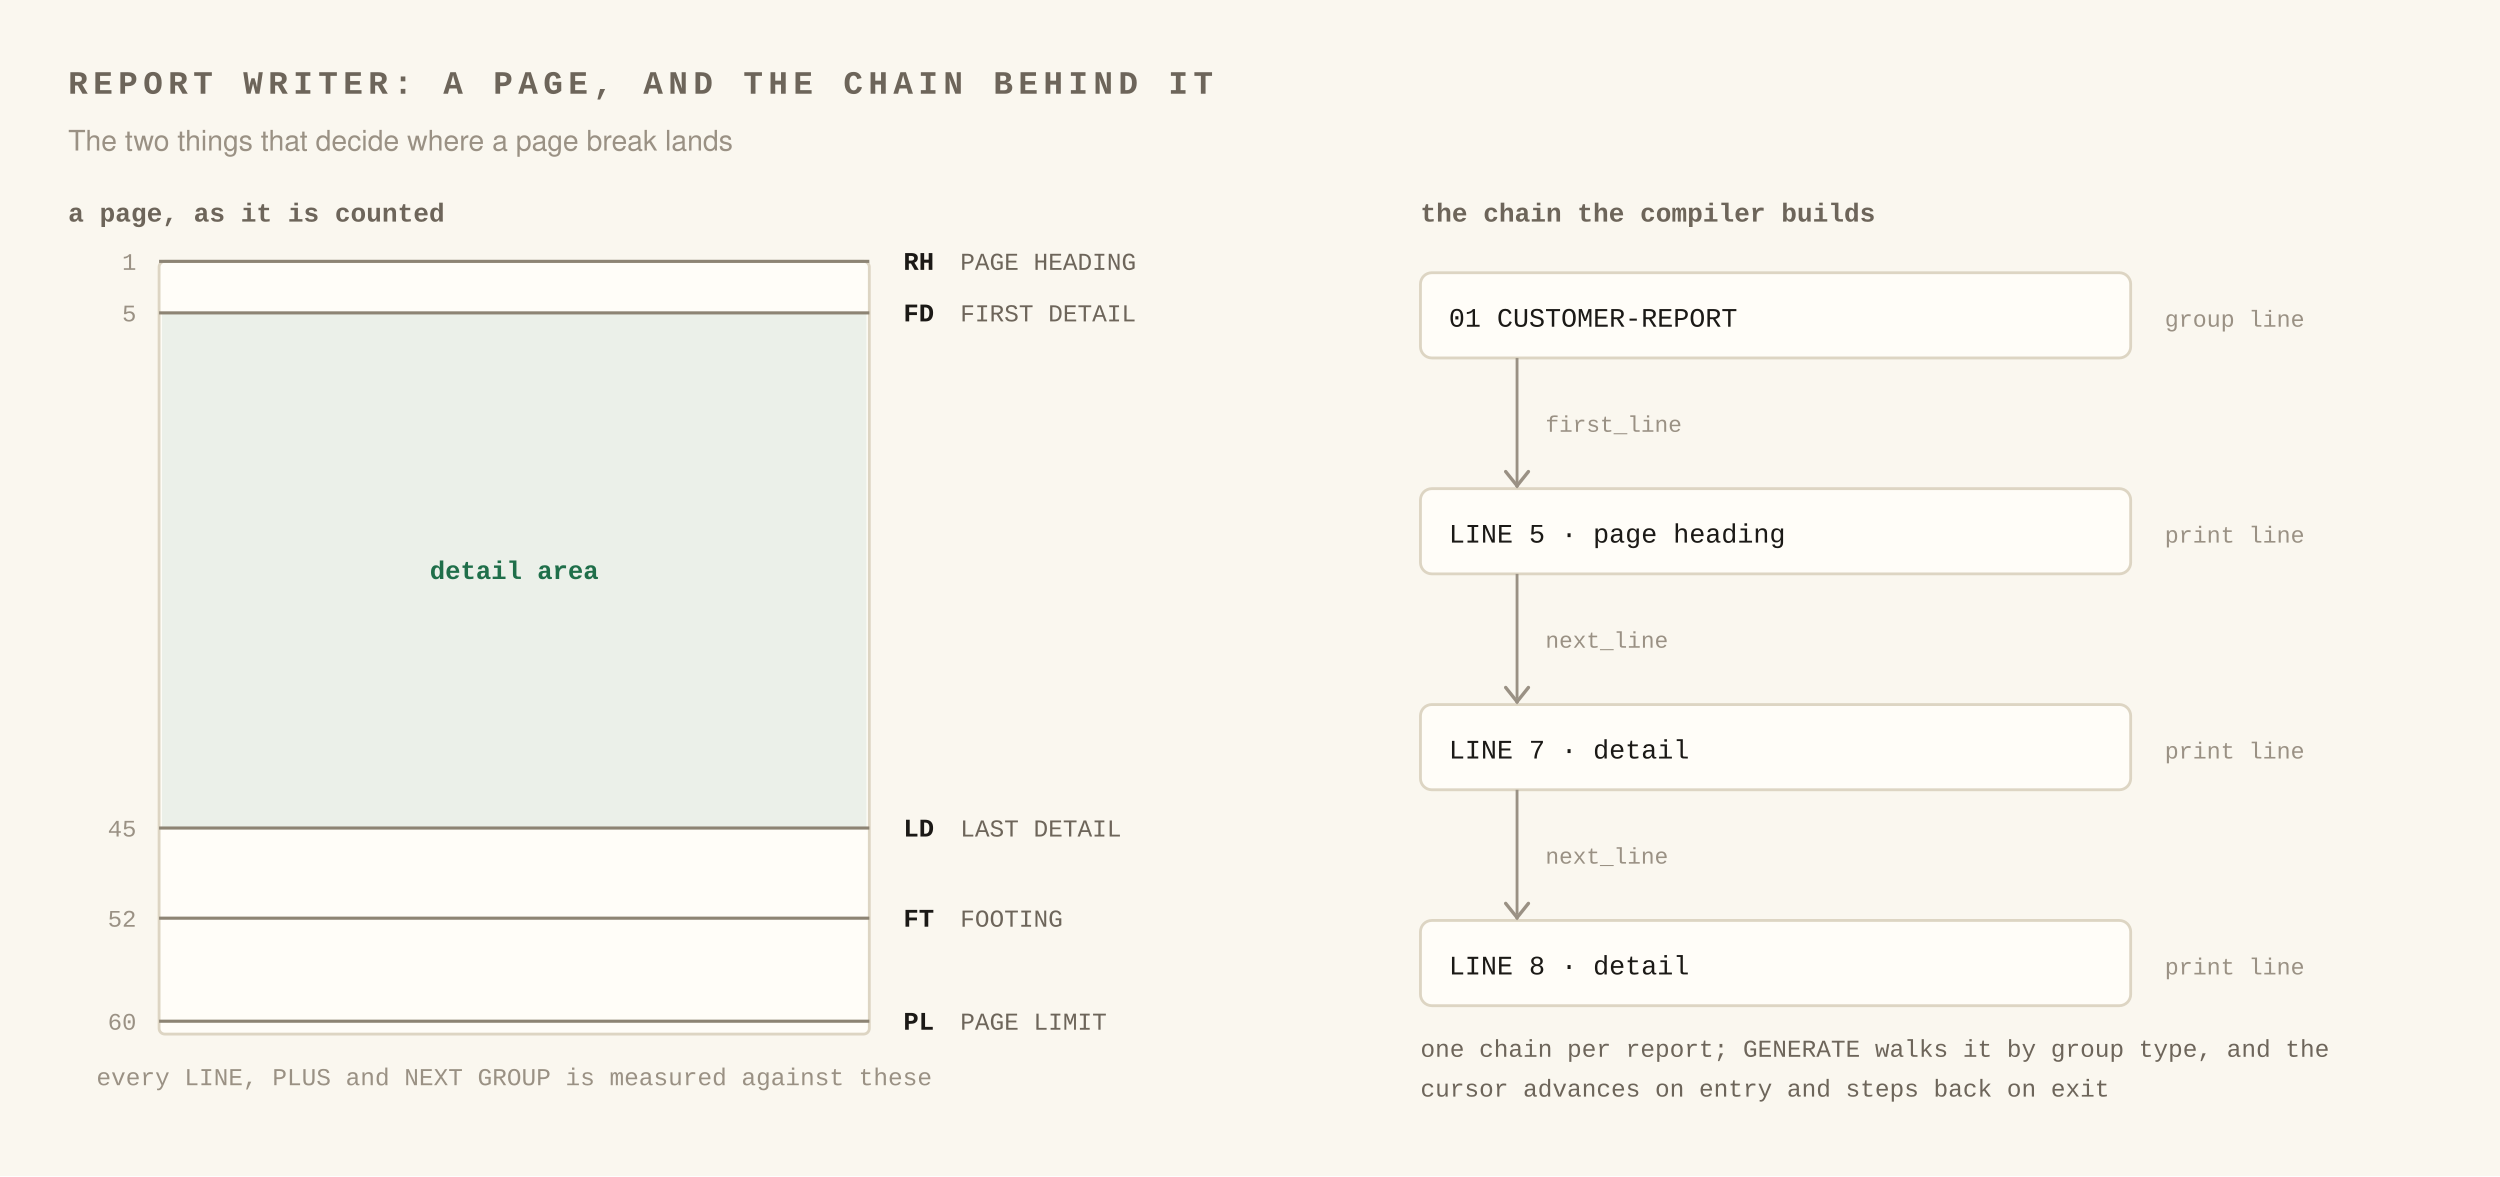
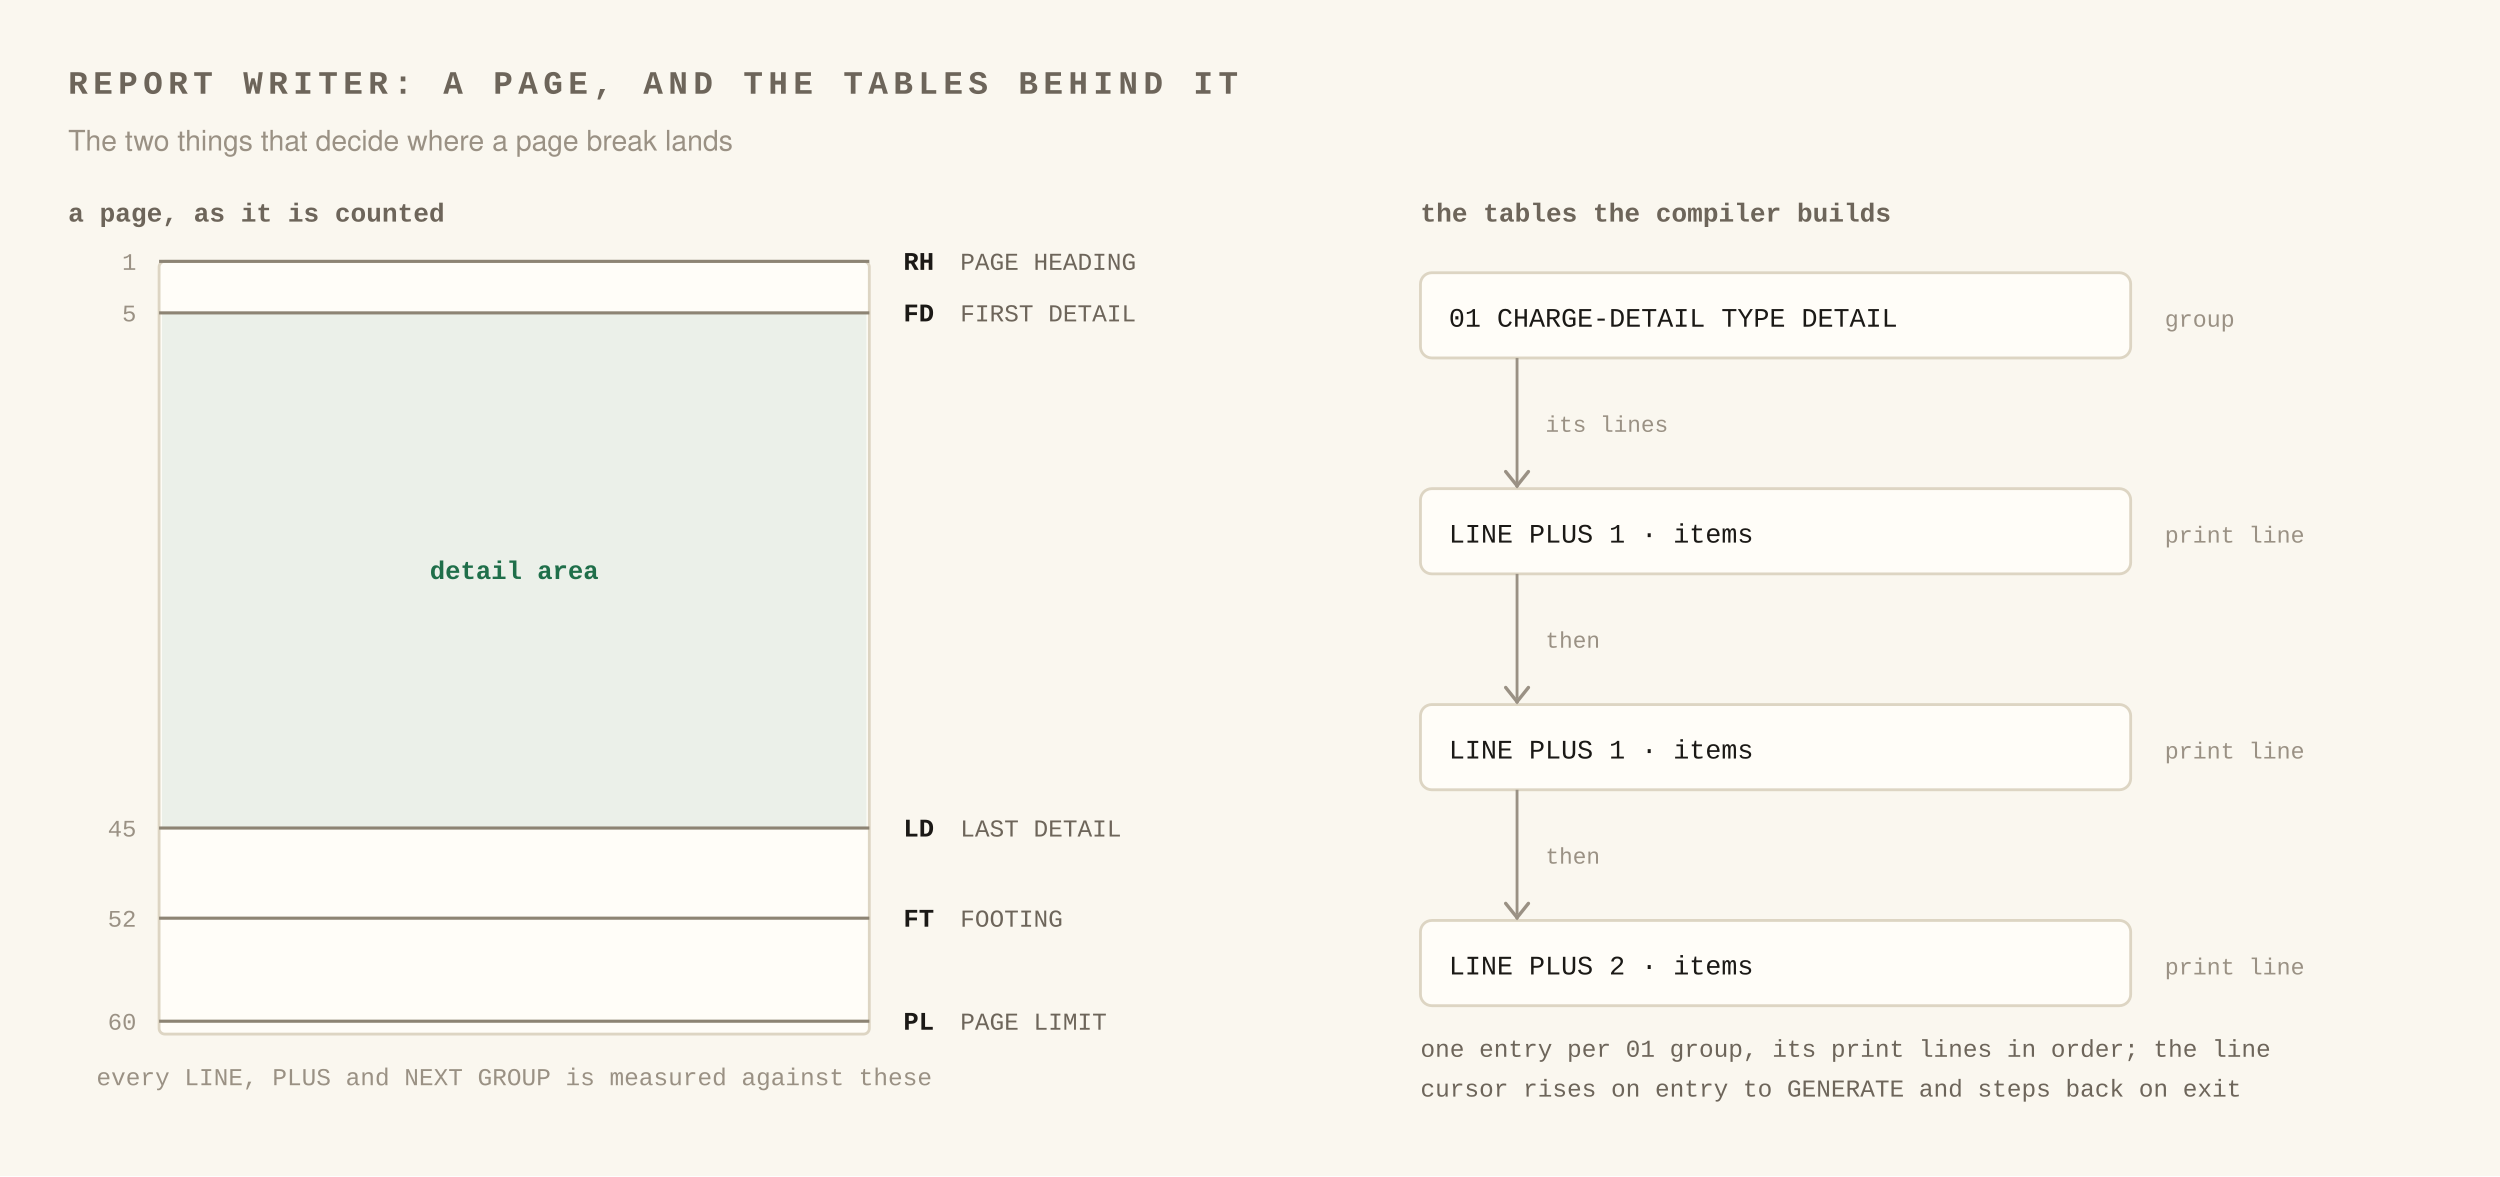
<svg xmlns="http://www.w3.org/2000/svg" width="880" height="414" viewBox="0 0 880 414" role="img">
  <rect x="0" y="0" width="880" height="414" fill="#faf7ef" />
-   <text x="24" y="33" font-family="ui-monospace, SFMono-Regular, 'SF Mono', Menlo, Consolas, 'Liberation Mono', monospace" font-size="11.5" fill="#6d655a" text-anchor="start" font-weight="600" letter-spacing="1.9">REPORT WRITER: A PAGE, AND THE CHAIN BEHIND IT</text>
+   <text x="24" y="33" font-family="ui-monospace, SFMono-Regular, 'SF Mono', Menlo, Consolas, 'Liberation Mono', monospace" font-size="11.5" fill="#6d655a" text-anchor="start" font-weight="600" letter-spacing="1.9">REPORT WRITER: A PAGE, AND THE TABLES BEHIND IT</text>
  <text x="24" y="53" font-family="-apple-system, BlinkMacSystemFont, 'Segoe UI', Helvetica, Arial, sans-serif" font-size="10" fill="#9a9184" text-anchor="start" font-weight="normal">The two things that decide where a page break lands</text>
  <text x="24" y="78" font-family="ui-monospace, SFMono-Regular, 'SF Mono', Menlo, Consolas, 'Liberation Mono', monospace" font-size="9.2" fill="#6d655a" text-anchor="start" font-weight="600">a page, as it is counted</text>
  <rect x="56" y="92" width="250" height="272" rx="2" fill="#fffdf8" stroke="#ddd5c3" stroke-width="1" />
  <rect x="57" y="110.1" width="248" height="181.3" fill="#1f6f4a" opacity="0.09" />
  <line x1="56" y1="92.0" x2="306" y2="92.0" stroke="#8d8474" stroke-width="1.1" />
  <text x="48" y="95.0" font-family="ui-monospace, SFMono-Regular, 'SF Mono', Menlo, Consolas, 'Liberation Mono', monospace" font-size="8.4" fill="#9a9184" text-anchor="end" font-weight="normal">1</text>
  <text x="318" y="95.0" font-family="ui-monospace, SFMono-Regular, 'SF Mono', Menlo, Consolas, 'Liberation Mono', monospace" font-size="9" fill="#1b1916" text-anchor="start" font-weight="600">RH</text>
  <text x="338" y="95.0" font-family="ui-monospace, SFMono-Regular, 'SF Mono', Menlo, Consolas, 'Liberation Mono', monospace" font-size="8.6" fill="#6d655a" text-anchor="start" font-weight="normal">PAGE HEADING</text>
  <line x1="56" y1="110.133" x2="306" y2="110.133" stroke="#8d8474" stroke-width="1.1" />
  <text x="48" y="113.133" font-family="ui-monospace, SFMono-Regular, 'SF Mono', Menlo, Consolas, 'Liberation Mono', monospace" font-size="8.4" fill="#9a9184" text-anchor="end" font-weight="normal">5</text>
  <text x="318" y="113.133" font-family="ui-monospace, SFMono-Regular, 'SF Mono', Menlo, Consolas, 'Liberation Mono', monospace" font-size="9" fill="#1b1916" text-anchor="start" font-weight="600">FD</text>
  <text x="338" y="113.133" font-family="ui-monospace, SFMono-Regular, 'SF Mono', Menlo, Consolas, 'Liberation Mono', monospace" font-size="8.6" fill="#6d655a" text-anchor="start" font-weight="normal">FIRST DETAIL</text>
  <line x1="56" y1="291.467" x2="306" y2="291.467" stroke="#8d8474" stroke-width="1.1" />
  <text x="48" y="294.467" font-family="ui-monospace, SFMono-Regular, 'SF Mono', Menlo, Consolas, 'Liberation Mono', monospace" font-size="8.4" fill="#9a9184" text-anchor="end" font-weight="normal">45</text>
  <text x="318" y="294.467" font-family="ui-monospace, SFMono-Regular, 'SF Mono', Menlo, Consolas, 'Liberation Mono', monospace" font-size="9" fill="#1b1916" text-anchor="start" font-weight="600">LD</text>
  <text x="338" y="294.467" font-family="ui-monospace, SFMono-Regular, 'SF Mono', Menlo, Consolas, 'Liberation Mono', monospace" font-size="8.6" fill="#6d655a" text-anchor="start" font-weight="normal">LAST DETAIL</text>
  <line x1="56" y1="323.2" x2="306" y2="323.2" stroke="#8d8474" stroke-width="1.1" />
  <text x="48" y="326.2" font-family="ui-monospace, SFMono-Regular, 'SF Mono', Menlo, Consolas, 'Liberation Mono', monospace" font-size="8.4" fill="#9a9184" text-anchor="end" font-weight="normal">52</text>
  <text x="318" y="326.2" font-family="ui-monospace, SFMono-Regular, 'SF Mono', Menlo, Consolas, 'Liberation Mono', monospace" font-size="9" fill="#1b1916" text-anchor="start" font-weight="600">FT</text>
  <text x="338" y="326.2" font-family="ui-monospace, SFMono-Regular, 'SF Mono', Menlo, Consolas, 'Liberation Mono', monospace" font-size="8.6" fill="#6d655a" text-anchor="start" font-weight="normal">FOOTING</text>
  <line x1="56" y1="359.467" x2="306" y2="359.467" stroke="#8d8474" stroke-width="1.1" />
  <text x="48" y="362.467" font-family="ui-monospace, SFMono-Regular, 'SF Mono', Menlo, Consolas, 'Liberation Mono', monospace" font-size="8.4" fill="#9a9184" text-anchor="end" font-weight="normal">60</text>
  <text x="318" y="362.467" font-family="ui-monospace, SFMono-Regular, 'SF Mono', Menlo, Consolas, 'Liberation Mono', monospace" font-size="9" fill="#1b1916" text-anchor="start" font-weight="600">PL</text>
  <text x="338" y="362.467" font-family="ui-monospace, SFMono-Regular, 'SF Mono', Menlo, Consolas, 'Liberation Mono', monospace" font-size="8.6" fill="#6d655a" text-anchor="start" font-weight="normal">PAGE LIMIT</text>
  <text x="181.0" y="203.8" font-family="ui-monospace, SFMono-Regular, 'SF Mono', Menlo, Consolas, 'Liberation Mono', monospace" font-size="9" fill="#1f6f4a" text-anchor="middle" font-weight="600">detail area</text>
  <text x="181.0" y="382" font-family="ui-monospace, SFMono-Regular, 'SF Mono', Menlo, Consolas, 'Liberation Mono', monospace" font-size="8.6" fill="#9a9184" text-anchor="middle" font-weight="normal">every LINE, PLUS and NEXT GROUP is measured against these</text>
-   <text x="500" y="78" font-family="ui-monospace, SFMono-Regular, 'SF Mono', Menlo, Consolas, 'Liberation Mono', monospace" font-size="9.2" fill="#6d655a" text-anchor="start" font-weight="600">the chain the compiler builds</text>
+   <text x="500" y="78" font-family="ui-monospace, SFMono-Regular, 'SF Mono', Menlo, Consolas, 'Liberation Mono', monospace" font-size="9.2" fill="#6d655a" text-anchor="start" font-weight="600">the tables the compiler builds</text>
  <rect x="500" y="96" width="250" height="30" rx="4" fill="#fffdf8" stroke="#ddd5c3" stroke-width="1" />
-   <text x="510" y="115" font-family="ui-monospace, SFMono-Regular, 'SF Mono', Menlo, Consolas, 'Liberation Mono', monospace" font-size="9.4" fill="#1b1916" text-anchor="start" font-weight="normal">01 CUSTOMER-REPORT</text>
-   <text x="762" y="115" font-family="ui-monospace, SFMono-Regular, 'SF Mono', Menlo, Consolas, 'Liberation Mono', monospace" font-size="8.2" fill="#9a9184" text-anchor="start" font-weight="normal">group line</text>
+   <text x="510" y="115" font-family="ui-monospace, SFMono-Regular, 'SF Mono', Menlo, Consolas, 'Liberation Mono', monospace" font-size="9.4" fill="#1b1916" text-anchor="start" font-weight="normal">01 CHARGE-DETAIL TYPE DETAIL</text>
+   <text x="762" y="115" font-family="ui-monospace, SFMono-Regular, 'SF Mono', Menlo, Consolas, 'Liberation Mono', monospace" font-size="8.2" fill="#9a9184" text-anchor="start" font-weight="normal">group</text>
  <rect x="500" y="172" width="250" height="30" rx="4" fill="#fffdf8" stroke="#ddd5c3" stroke-width="1" />
-   <text x="510" y="191" font-family="ui-monospace, SFMono-Regular, 'SF Mono', Menlo, Consolas, 'Liberation Mono', monospace" font-size="9.4" fill="#1b1916" text-anchor="start" font-weight="normal">LINE 5  ·  page heading</text>
+   <text x="510" y="191" font-family="ui-monospace, SFMono-Regular, 'SF Mono', Menlo, Consolas, 'Liberation Mono', monospace" font-size="9.4" fill="#1b1916" text-anchor="start" font-weight="normal">LINE PLUS 1  ·  items</text>
  <text x="762" y="191" font-family="ui-monospace, SFMono-Regular, 'SF Mono', Menlo, Consolas, 'Liberation Mono', monospace" font-size="8.2" fill="#9a9184" text-anchor="start" font-weight="normal">print line</text>
  <rect x="500" y="248" width="250" height="30" rx="4" fill="#fffdf8" stroke="#ddd5c3" stroke-width="1" />
-   <text x="510" y="267" font-family="ui-monospace, SFMono-Regular, 'SF Mono', Menlo, Consolas, 'Liberation Mono', monospace" font-size="9.4" fill="#1b1916" text-anchor="start" font-weight="normal">LINE 7  ·  detail</text>
+   <text x="510" y="267" font-family="ui-monospace, SFMono-Regular, 'SF Mono', Menlo, Consolas, 'Liberation Mono', monospace" font-size="9.4" fill="#1b1916" text-anchor="start" font-weight="normal">LINE PLUS 1  ·  items</text>
  <text x="762" y="267" font-family="ui-monospace, SFMono-Regular, 'SF Mono', Menlo, Consolas, 'Liberation Mono', monospace" font-size="8.2" fill="#9a9184" text-anchor="start" font-weight="normal">print line</text>
  <rect x="500" y="324" width="250" height="30" rx="4" fill="#fffdf8" stroke="#ddd5c3" stroke-width="1" />
-   <text x="510" y="343" font-family="ui-monospace, SFMono-Regular, 'SF Mono', Menlo, Consolas, 'Liberation Mono', monospace" font-size="9.4" fill="#1b1916" text-anchor="start" font-weight="normal">LINE 8  ·  detail</text>
+   <text x="510" y="343" font-family="ui-monospace, SFMono-Regular, 'SF Mono', Menlo, Consolas, 'Liberation Mono', monospace" font-size="9.4" fill="#1b1916" text-anchor="start" font-weight="normal">LINE PLUS 2  ·  items</text>
  <text x="762" y="343" font-family="ui-monospace, SFMono-Regular, 'SF Mono', Menlo, Consolas, 'Liberation Mono', monospace" font-size="8.2" fill="#9a9184" text-anchor="start" font-weight="normal">print line</text>
  <line x1="534" y1="126" x2="534" y2="170" stroke="#9a9184" stroke-width="1" />
  <path d="M 534 171 L 534 171 L 534 171" fill="none" stroke="#9a9184" stroke-width="1.3" stroke-linecap="round" stroke-linejoin="round" />
  <path d="M 530 166 L 534 171 L 538 166" fill="none" stroke="#9a9184" stroke-width="1.2" stroke-linecap="round" />
-   <text x="544" y="152.0" font-family="ui-monospace, SFMono-Regular, 'SF Mono', Menlo, Consolas, 'Liberation Mono', monospace" font-size="8" fill="#9a9184" text-anchor="start" font-weight="normal">first_line</text>
+   <text x="544" y="152.0" font-family="ui-monospace, SFMono-Regular, 'SF Mono', Menlo, Consolas, 'Liberation Mono', monospace" font-size="8" fill="#9a9184" text-anchor="start" font-weight="normal">its lines</text>
  <line x1="534" y1="202" x2="534" y2="246" stroke="#9a9184" stroke-width="1" />
  <path d="M 534 247 L 534 247 L 534 247" fill="none" stroke="#9a9184" stroke-width="1.3" stroke-linecap="round" stroke-linejoin="round" />
  <path d="M 530 242 L 534 247 L 538 242" fill="none" stroke="#9a9184" stroke-width="1.2" stroke-linecap="round" />
-   <text x="544" y="228.0" font-family="ui-monospace, SFMono-Regular, 'SF Mono', Menlo, Consolas, 'Liberation Mono', monospace" font-size="8" fill="#9a9184" text-anchor="start" font-weight="normal">next_line</text>
+   <text x="544" y="228.0" font-family="ui-monospace, SFMono-Regular, 'SF Mono', Menlo, Consolas, 'Liberation Mono', monospace" font-size="8" fill="#9a9184" text-anchor="start" font-weight="normal">then</text>
  <line x1="534" y1="278" x2="534" y2="322" stroke="#9a9184" stroke-width="1" />
  <path d="M 534 323 L 534 323 L 534 323" fill="none" stroke="#9a9184" stroke-width="1.3" stroke-linecap="round" stroke-linejoin="round" />
  <path d="M 530 318 L 534 323 L 538 318" fill="none" stroke="#9a9184" stroke-width="1.2" stroke-linecap="round" />
-   <text x="544" y="304.0" font-family="ui-monospace, SFMono-Regular, 'SF Mono', Menlo, Consolas, 'Liberation Mono', monospace" font-size="8" fill="#9a9184" text-anchor="start" font-weight="normal">next_line</text>
-   <text x="500" y="372" font-family="ui-monospace, SFMono-Regular, 'SF Mono', Menlo, Consolas, 'Liberation Mono', monospace" font-size="8.6" fill="#6d655a" text-anchor="start" font-weight="normal">one chain per report; GENERATE walks it by group type, and the</text>
-   <text x="500" y="386" font-family="ui-monospace, SFMono-Regular, 'SF Mono', Menlo, Consolas, 'Liberation Mono', monospace" font-size="8.6" fill="#6d655a" text-anchor="start" font-weight="normal">cursor advances on entry and steps back on exit</text>
+   <text x="544" y="304.0" font-family="ui-monospace, SFMono-Regular, 'SF Mono', Menlo, Consolas, 'Liberation Mono', monospace" font-size="8" fill="#9a9184" text-anchor="start" font-weight="normal">then</text>
+   <text x="500" y="372" font-family="ui-monospace, SFMono-Regular, 'SF Mono', Menlo, Consolas, 'Liberation Mono', monospace" font-size="8.6" fill="#6d655a" text-anchor="start" font-weight="normal">one entry per 01 group, its print lines in order; the line</text>
+   <text x="500" y="386" font-family="ui-monospace, SFMono-Regular, 'SF Mono', Menlo, Consolas, 'Liberation Mono', monospace" font-size="8.6" fill="#6d655a" text-anchor="start" font-weight="normal">cursor rises on entry to GENERATE and steps back on exit</text>
</svg>
